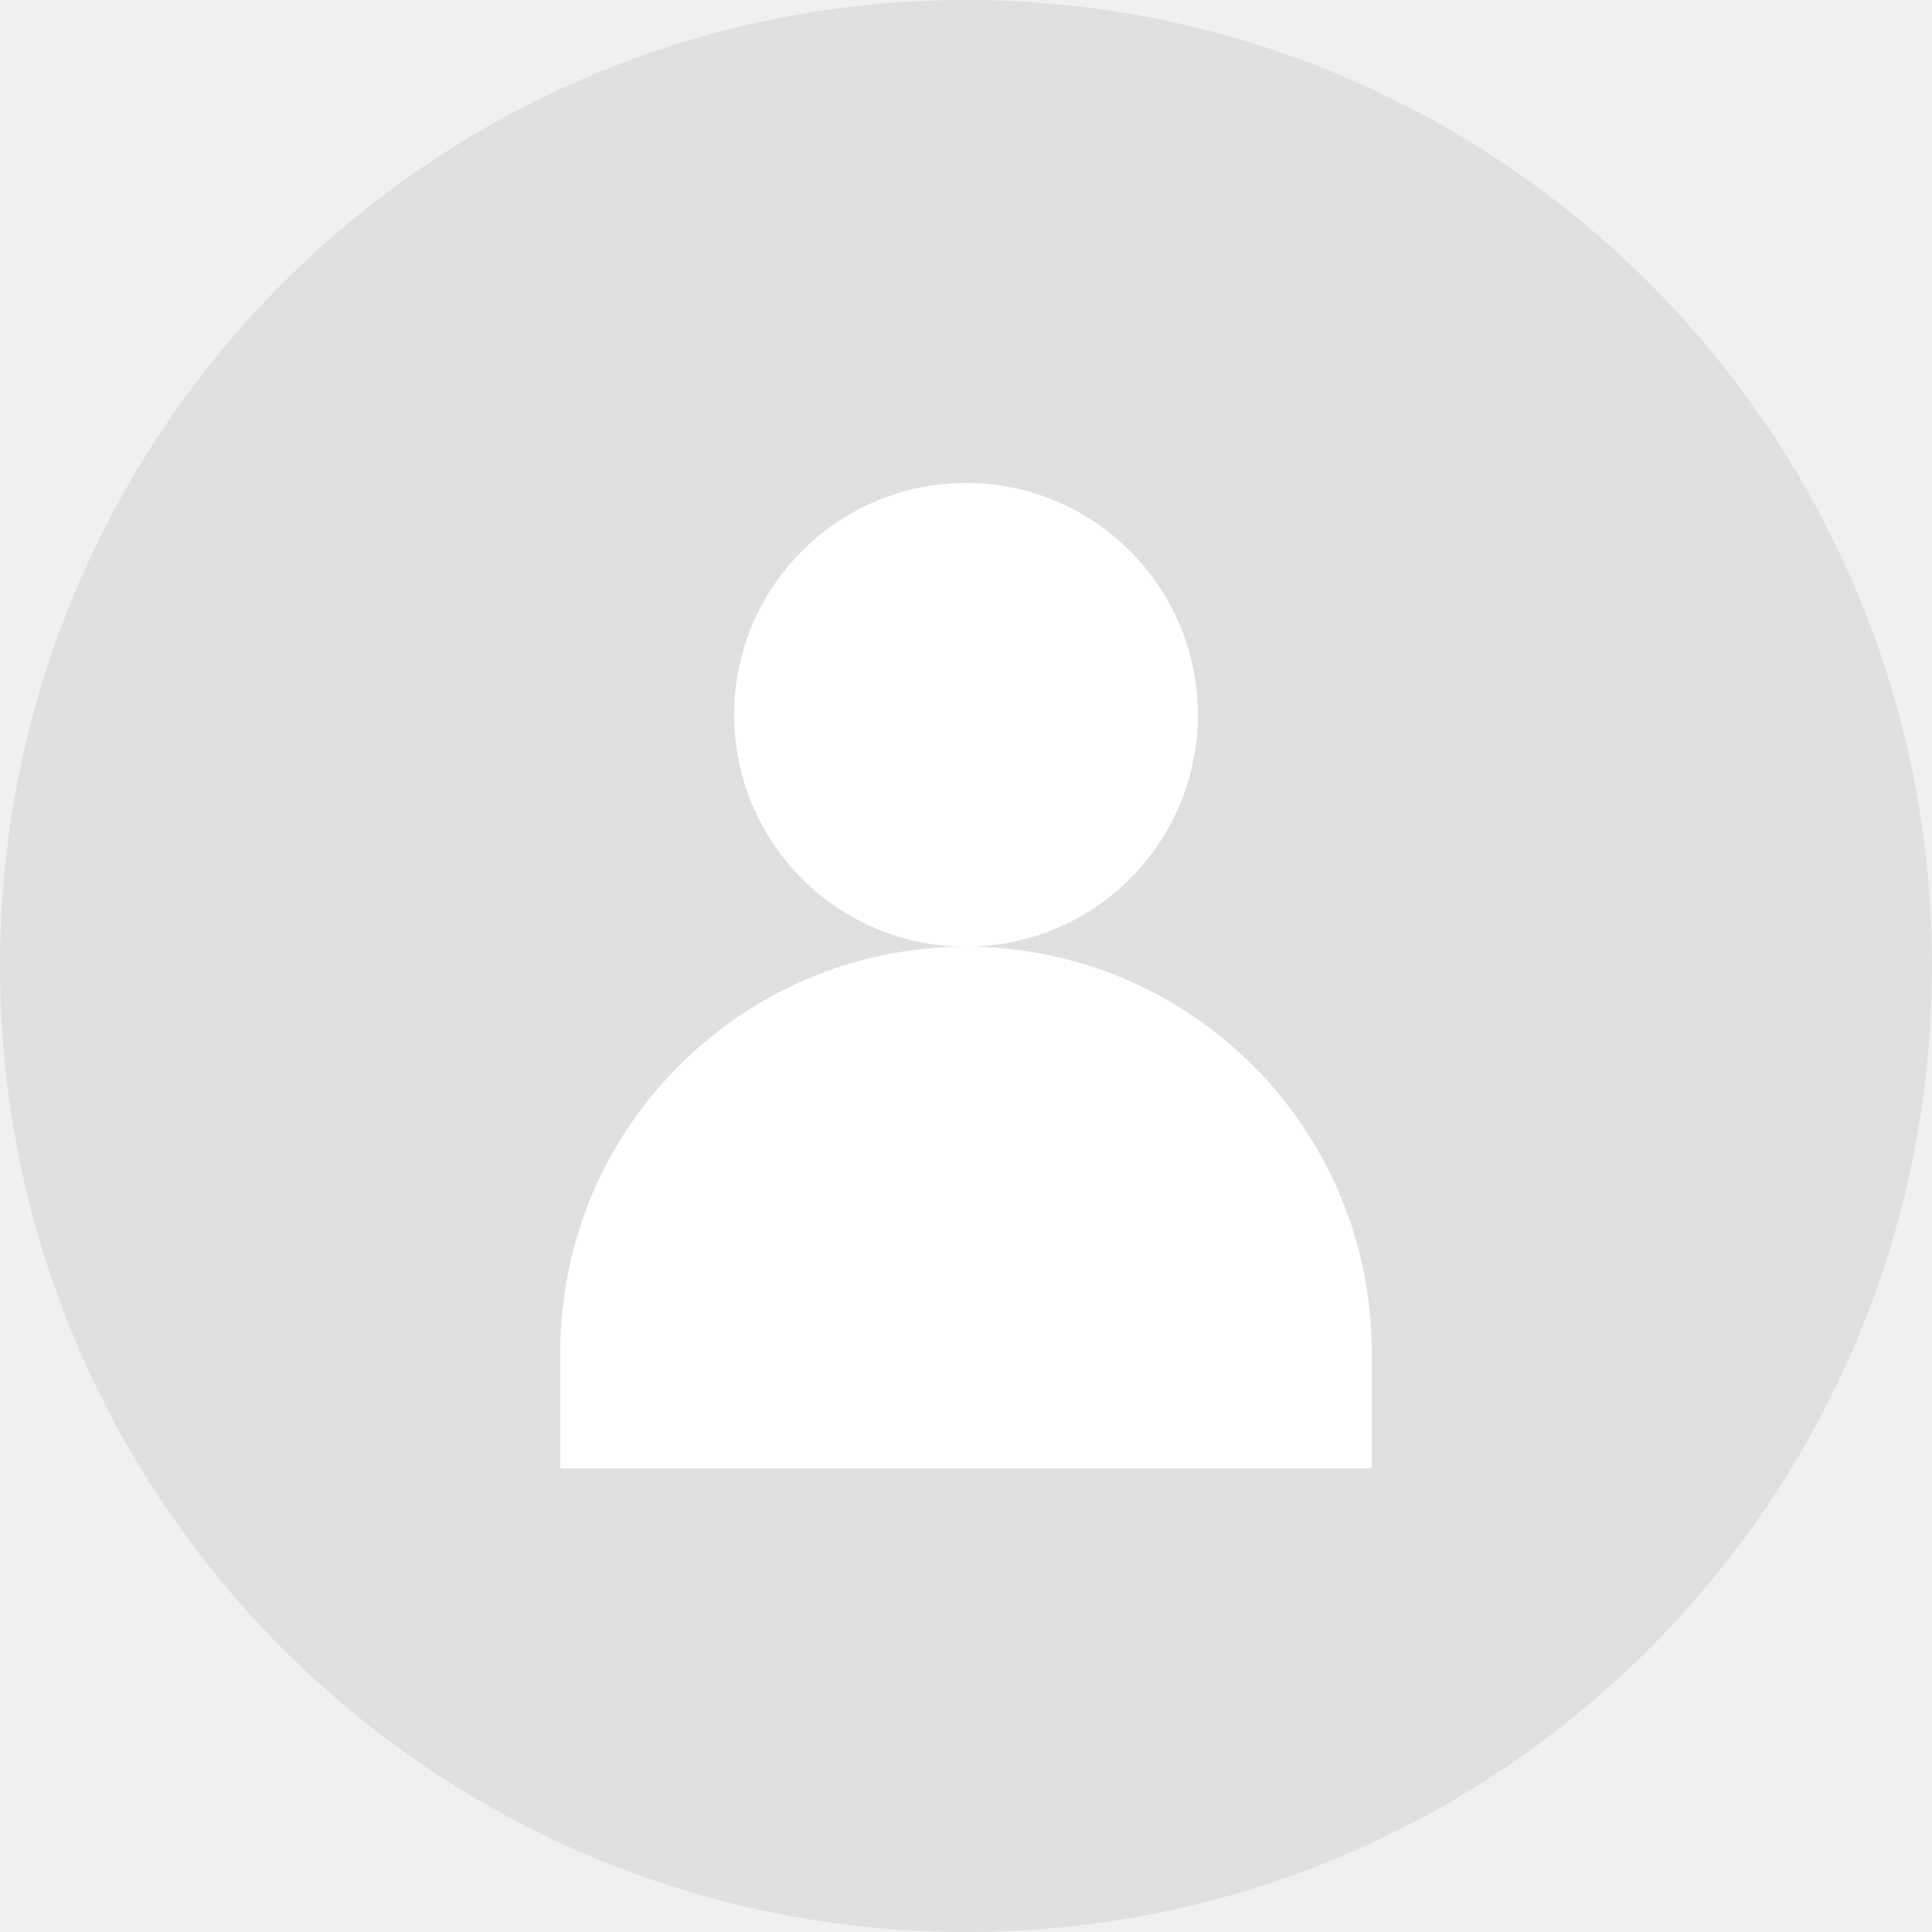
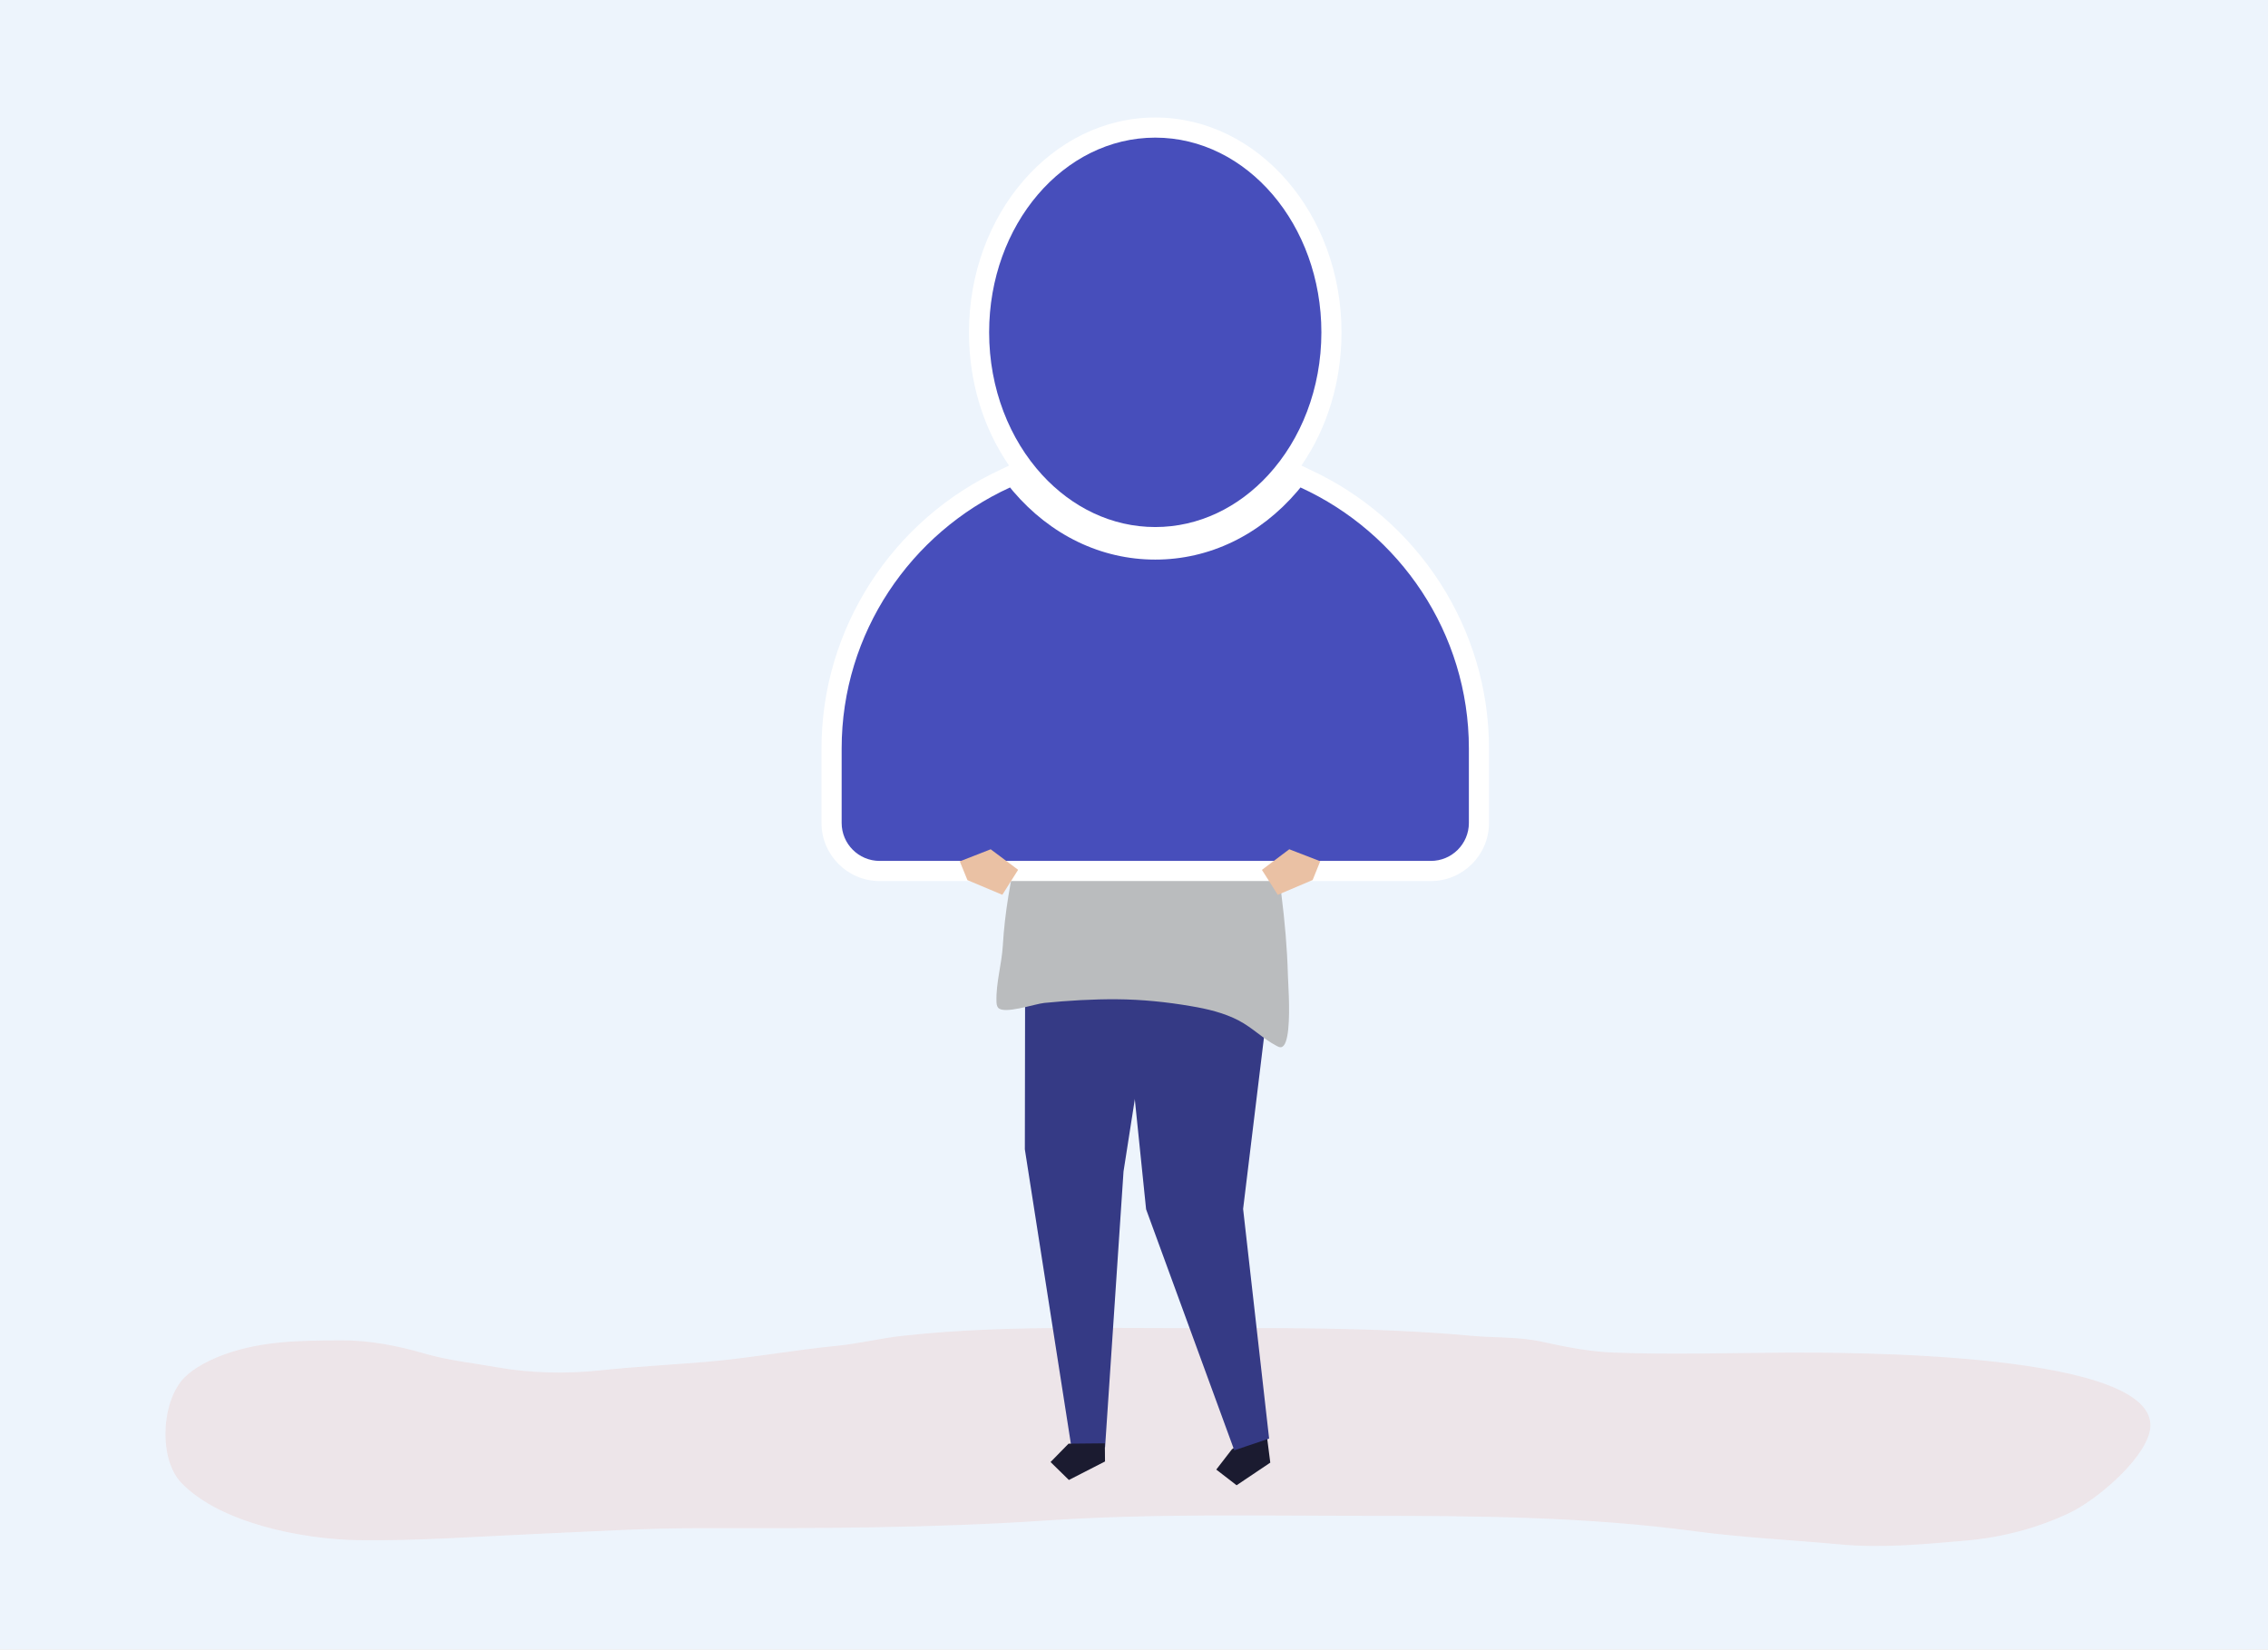
- <svg xmlns="http://www.w3.org/2000/svg" width="80" height="80" viewBox="0 0 80 80" fill="none">
-   <rect width="80" height="80" rx="40" fill="#E0E0E0" />
-   <path d="M56.8 60.8V56C56.8 46.722 49.278 39.2 40 39.2C30.722 39.2 23.2 46.722 23.2 56V60.8H56.8Z" fill="white" />
-   <path d="M49.6 29.6C49.6 24.298 45.302 20 40 20C34.698 20 30.4 24.298 30.4 29.6C30.4 34.902 34.698 39.2 40 39.2C45.302 39.2 49.6 34.902 49.6 29.6Z" fill="white" />
+ <svg xmlns="http://www.w3.org/2000/svg" width="1100" height="800" viewBox="0 0 1100 800" fill="none">
+   <path d="M1100 0H0V800H1100V0Z" fill="#EDF4FC" />
+   <g opacity="0.5">
+     <path d="M521.96 644.12C493.77 644.2 465.57 644.88 437.43 648.01C426.82 649.19 416.43 651.79 405.79 652.83C384.55 654.92 363.68 658.82 342.36 660.62C325.19 662.07 307.95 662.92 290.83 664.76C274.78 666.48 257.01 666.09 241.09 663.24C229.3 661.13 217.46 659.94 205.86 656.56C192.89 652.77 178.81 650.06 165.29 650.16C146.02 650.3 127.26 650.32 108.82 657.01C102.35 659.36 94.42 663.22 89.51 668.15C78.26 679.43 76.74 707.58 87.97 719.28C106.89 738.97 147.27 746.7 173.8 747.07C202.86 747.47 231.1 745.31 260.2 744.04C287.25 742.86 314.22 741.18 341.31 741.24C396.64 741.36 451.97 741.24 507.2 737.54C559.09 734.07 611.11 735.26 663.11 735.26C716.44 735.26 769.4 735.68 822.34 742.77C845.41 745.86 868.91 746.94 892.09 749.1C912.85 751.04 932.8 749.06 953.48 747.27C970.84 745.77 988.1 741.31 1003.87 733.77C1016.36 727.8 1038.62 709.26 1042.45 695.02C1053.19 655.09 891.15 656.05 866.27 656.14C838.44 656.24 810.39 657.16 782.58 656.1C770.88 655.65 759.36 653.37 747.94 650.86C736.57 648.36 725.11 649 713.58 647.95C665.49 643.58 617.29 644.22 569.04 644.22C553.38 644.21 537.67 644.07 521.96 644.12Z" fill="#EED5D5" />
+   </g>
+   <path d="M614.98 700.74L616.1 709.47L599.76 720.45L589.9 712.84L597.51 702.98L613.85 692L614.98 700.74Z" fill="#1B1B30" />
+   <path d="M615.53 697.8L602.92 586.42L618.09 461.73L614.68 435.2L546.94 432.63L544.5 475.8L555.87 586.59L598.65 703.5L615.53 697.8Z" fill="#353A85" />
+   <path d="M540.58 309.39L506.51 318.67L467.1 388.49L485.77 405.78L512.04 374.67L540.58 309.39Z" fill="#BABCBE" />
+   <path d="M497.24 445.11L497.06 557.51L519.68 702.21L535.97 702.04L544.92 568.23L565.87 434.3L497.24 445.11Z" fill="#353A85" />
+   <path d="M535.94 708.91L518.42 717.89L509.53 709.18L518.25 700.28L535.86 700.11L535.94 708.91Z" fill="#1B1B30" />
+   <path d="M625.1 483.34C624.94 478.47 624.67 474.4 624.64 472.95C624.29 459.88 623.13 446.85 621.49 433.87C620.02 422.24 618.17 393.38 616.18 381.83C614.54 372.29 608.81 348.48 604.68 339.63C594.39 317.62 597.57 315.59 552.39 309.06C532.59 306.2 527.91 318.54 511.72 332.73C510.12 334.13 510.21 342.46 509.84 344.67C509.19 348.56 508.49 352.44 507.69 356.3C507.06 359.34 506.37 362.36 505.59 365.37C497.53 396.48 488.27 426.39 486.38 458.64C485.84 467.74 483.05 476.57 483.29 485.75C483.32 486.81 483.41 487.94 484.06 488.76C486.79 492.21 501.89 486.94 506.47 486.49C518.13 485.34 530.03 484.62 541.75 484.71C553.78 484.8 565.86 486.02 577.69 488.06C585.6 489.38 593.67 491.3 600.75 495C607.5 498.53 612.37 503.71 619.22 507.36C619.87 507.71 620.58 508.06 621.32 507.96C625.24 507.41 625.43 493.59 625.1 483.34Z" fill="#BABCBE" />
+   <path d="M552.34 315.26C554.62 316.39 560 316.79 565.61 314.59C566.74 314.15 567.5 313.06 567.49 311.84C567.45 308.43 567.17 305.02 566.67 301.65C570.88 300.17 575.74 297.95 576.48 293.55C576.71 292.16 576.47 290.75 576.23 289.36C575.24 283.63 574.25 277.91 573.26 272.18C572.92 270.2 572.55 268.16 571.48 266.46C569.59 263.48 565.92 262.18 562.45 261.58C553.58 260.04 543.92 261.96 537.05 267.77C535.22 269.32 533.57 271.17 532.76 273.43C531.52 276.91 532.45 280.74 533.38 284.31C534.25 287.61 535.11 290.9 535.98 294.2C536.98 297.99 538.41 302.3 542.07 303.72C544.01 304.48 546.3 304.25 548.06 305.37C551.14 307.36 550.73 311.97 552.34 315.26Z" fill="#D5C6AB" />
+   <path d="M503.43 257.91C501.91 243.69 508.12 228.72 519.82 231.7C526.9 233.5 533.24 236.49 540.37 233.83C547.07 231.33 551.91 232.35 558.91 234.85C566.49 237.55 576.66 238.19 583.52 242.01C586.38 243.6 588.67 246.1 590.45 248.85C596.62 258.38 596.66 271.53 590.53 281.1C589.16 283.25 587.51 285.21 585.79 287.08C582.21 290.96 577.94 295.75 573.02 297.18C572.9 292.78 576.91 278.91 573.53 275.3C568.17 269.58 556.04 271.57 549.39 272.98C542.13 274.52 535.67 279.66 528.47 280.75C512.6 283.17 504.82 270.85 503.43 257.91Z" fill="#3B3631" />
+   <path d="M634.96 227.64C633.72 227.02 632.47 226.41 631.2 225.82C643.81 207.51 650.64 185.03 650.64 161.21C650.64 103.75 610.12 57 560.3 57C510.48 57 469.96 103.75 469.96 161.21C469.96 185.05 476.79 207.52 489.4 225.83C487.44 226.73 486.14 227.39 485.57 227.68C432.63 251.99 398.43 305.09 398.43 363.05V399.17C398.43 414.72 411.08 427.37 426.63 427.37H693.98C709.53 427.37 722.18 414.72 722.18 399.17V363.05C722.18 305.06 687.95 251.93 634.96 227.64Z" fill="white" />
+   <path d="M630.74 236.45C630.25 237.04 629.79 237.65 629.29 238.24C611.02 259.65 586.53 271.44 560.31 271.44C534.09 271.44 509.6 259.65 491.33 238.24C490.83 237.66 490.36 237.05 489.88 236.45C441.82 258.41 408.21 306.99 408.21 363.05V399.17C408.21 409.35 416.46 417.6 426.64 417.6H693.99C704.17 417.6 712.42 409.35 712.42 399.17V363.05C712.41 306.99 678.8 258.41 630.74 236.45Z" fill="#474EBB" />
+   <path d="M560.31 255.65C581.48 255.65 600.73 246.07 615.11 230.42C630.96 213.17 640.88 188.55 640.88 161.21C640.88 109.05 604.81 66.76 560.31 66.76C515.81 66.76 479.74 109.04 479.74 161.21C479.74 188.56 489.67 213.18 505.51 230.42C519.89 246.07 539.14 255.65 560.31 255.65Z" fill="#474EBB" />
+   <path d="M469.22 426.92L465.5 417.82L480.49 411.96L493.8 421.91L486.15 434.03L469.22 426.92Z" fill="#EAC1A4" />
+   <path d="M636.64 426.87L640.33 417.76L625.31 411.95L612.04 421.95L619.74 434.04L636.64 426.87Z" fill="#EAC1A4" />
</svg>
